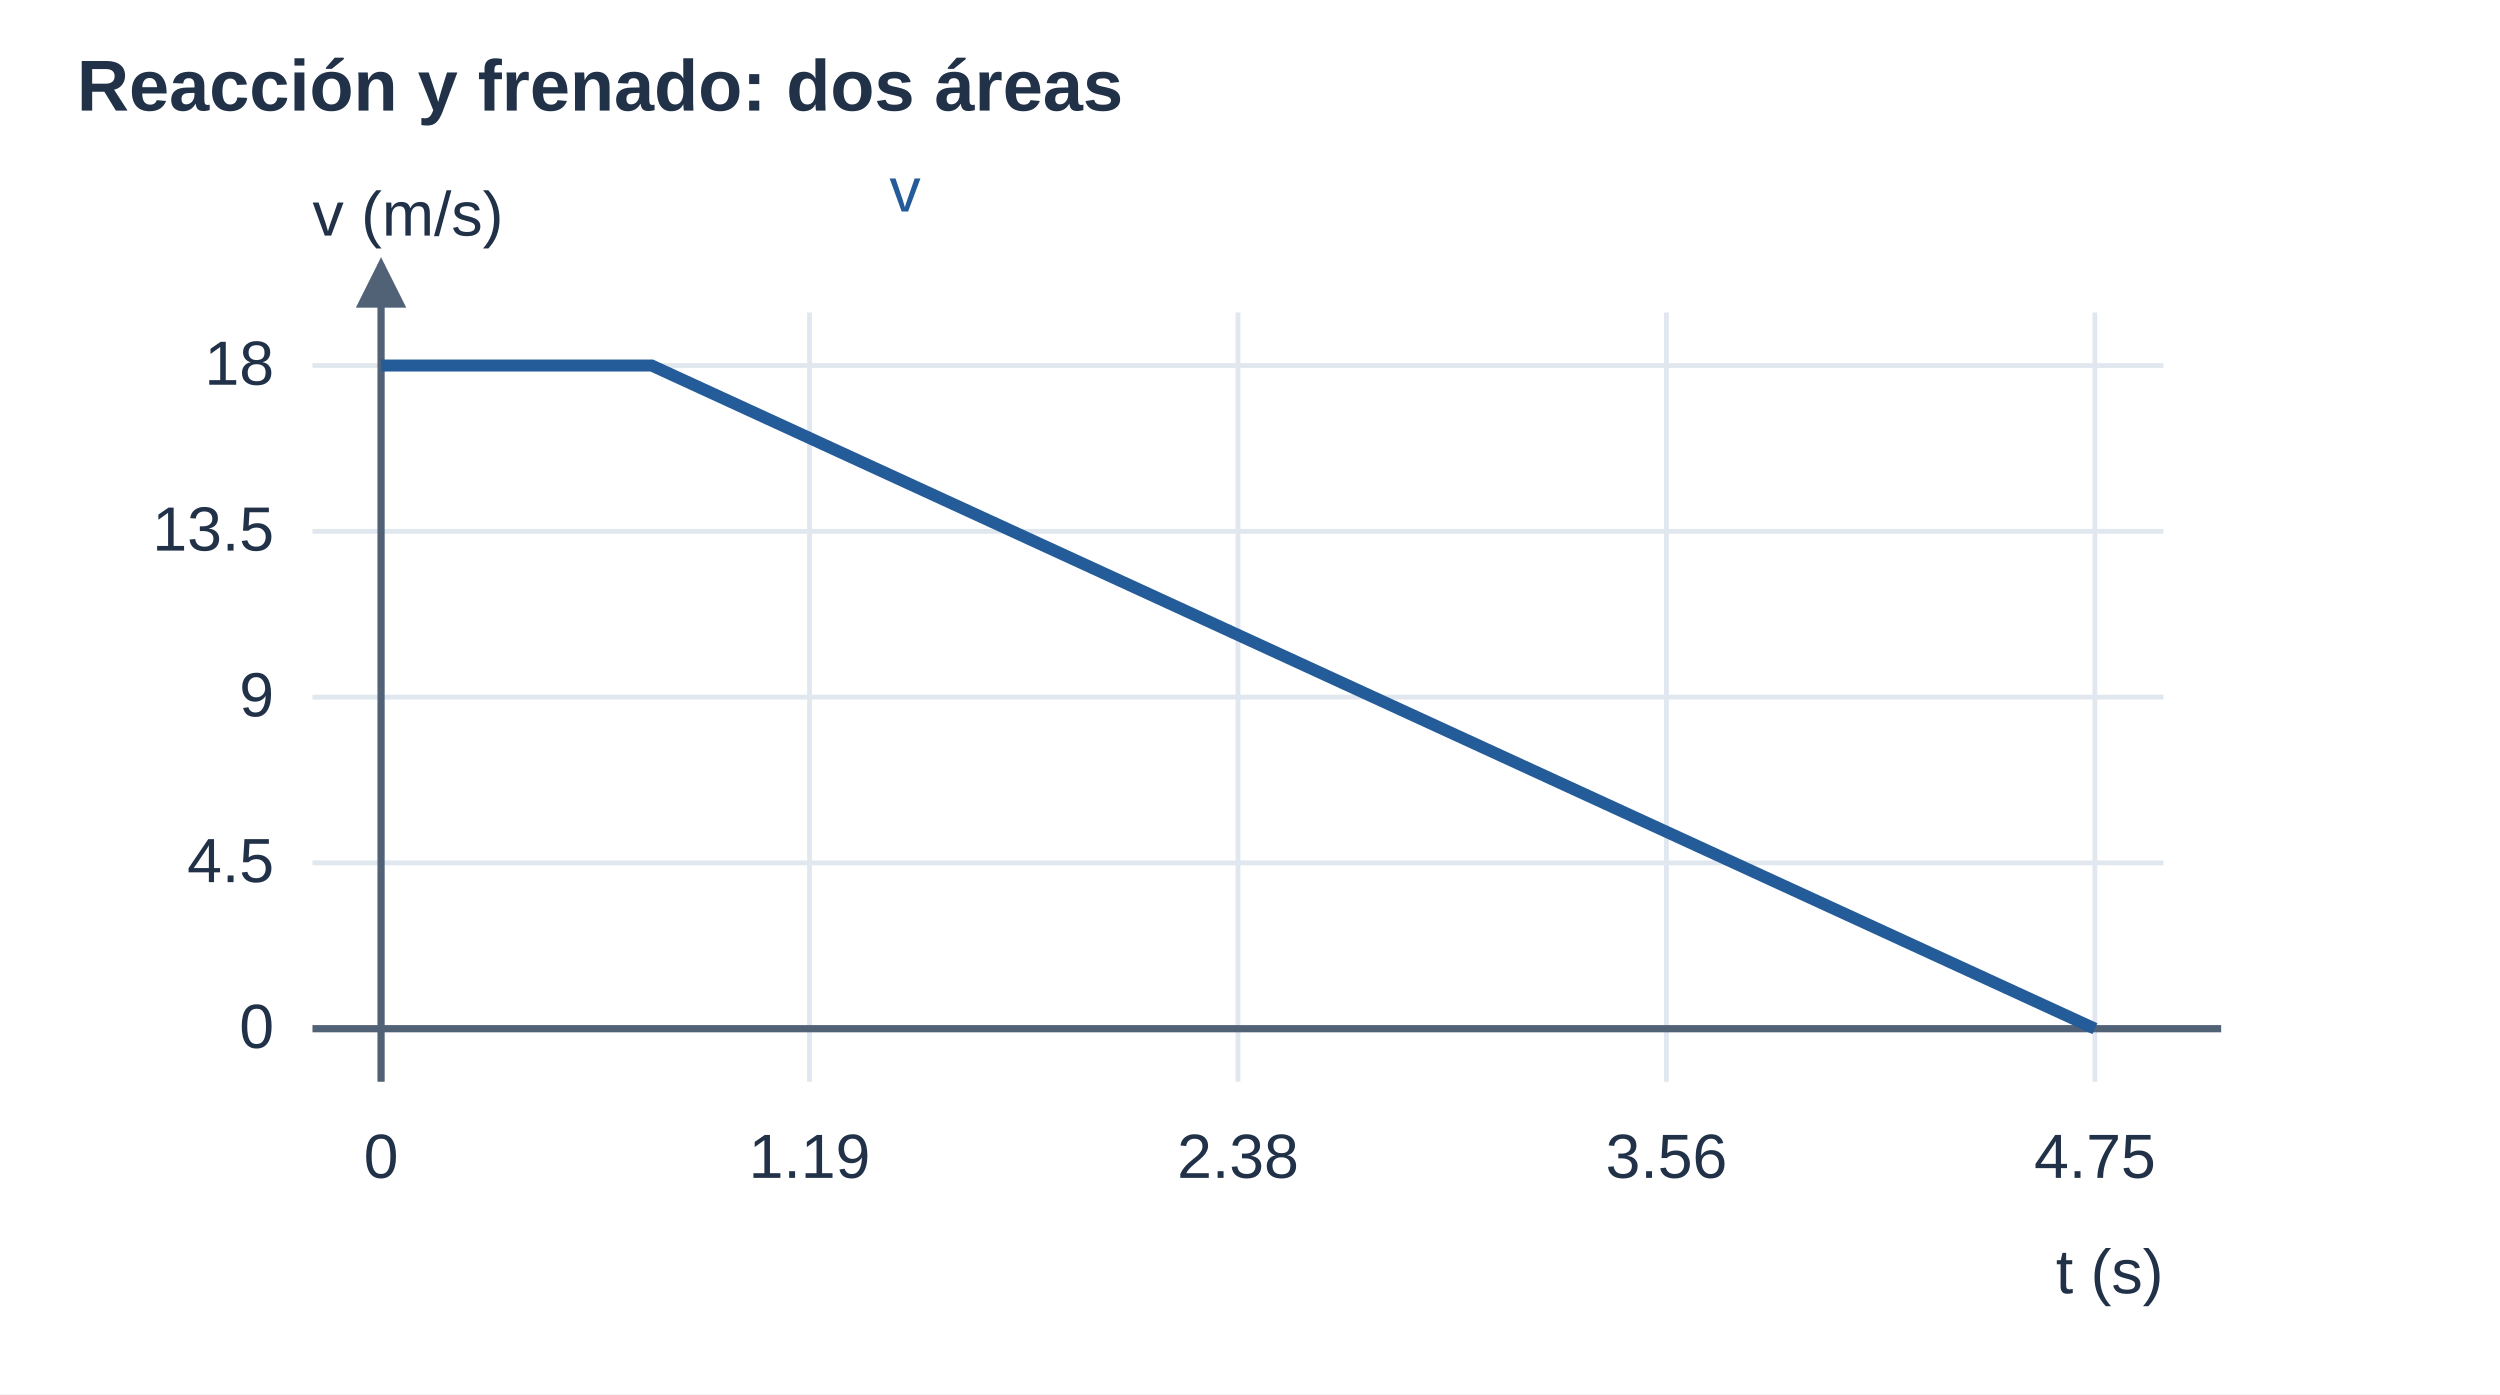
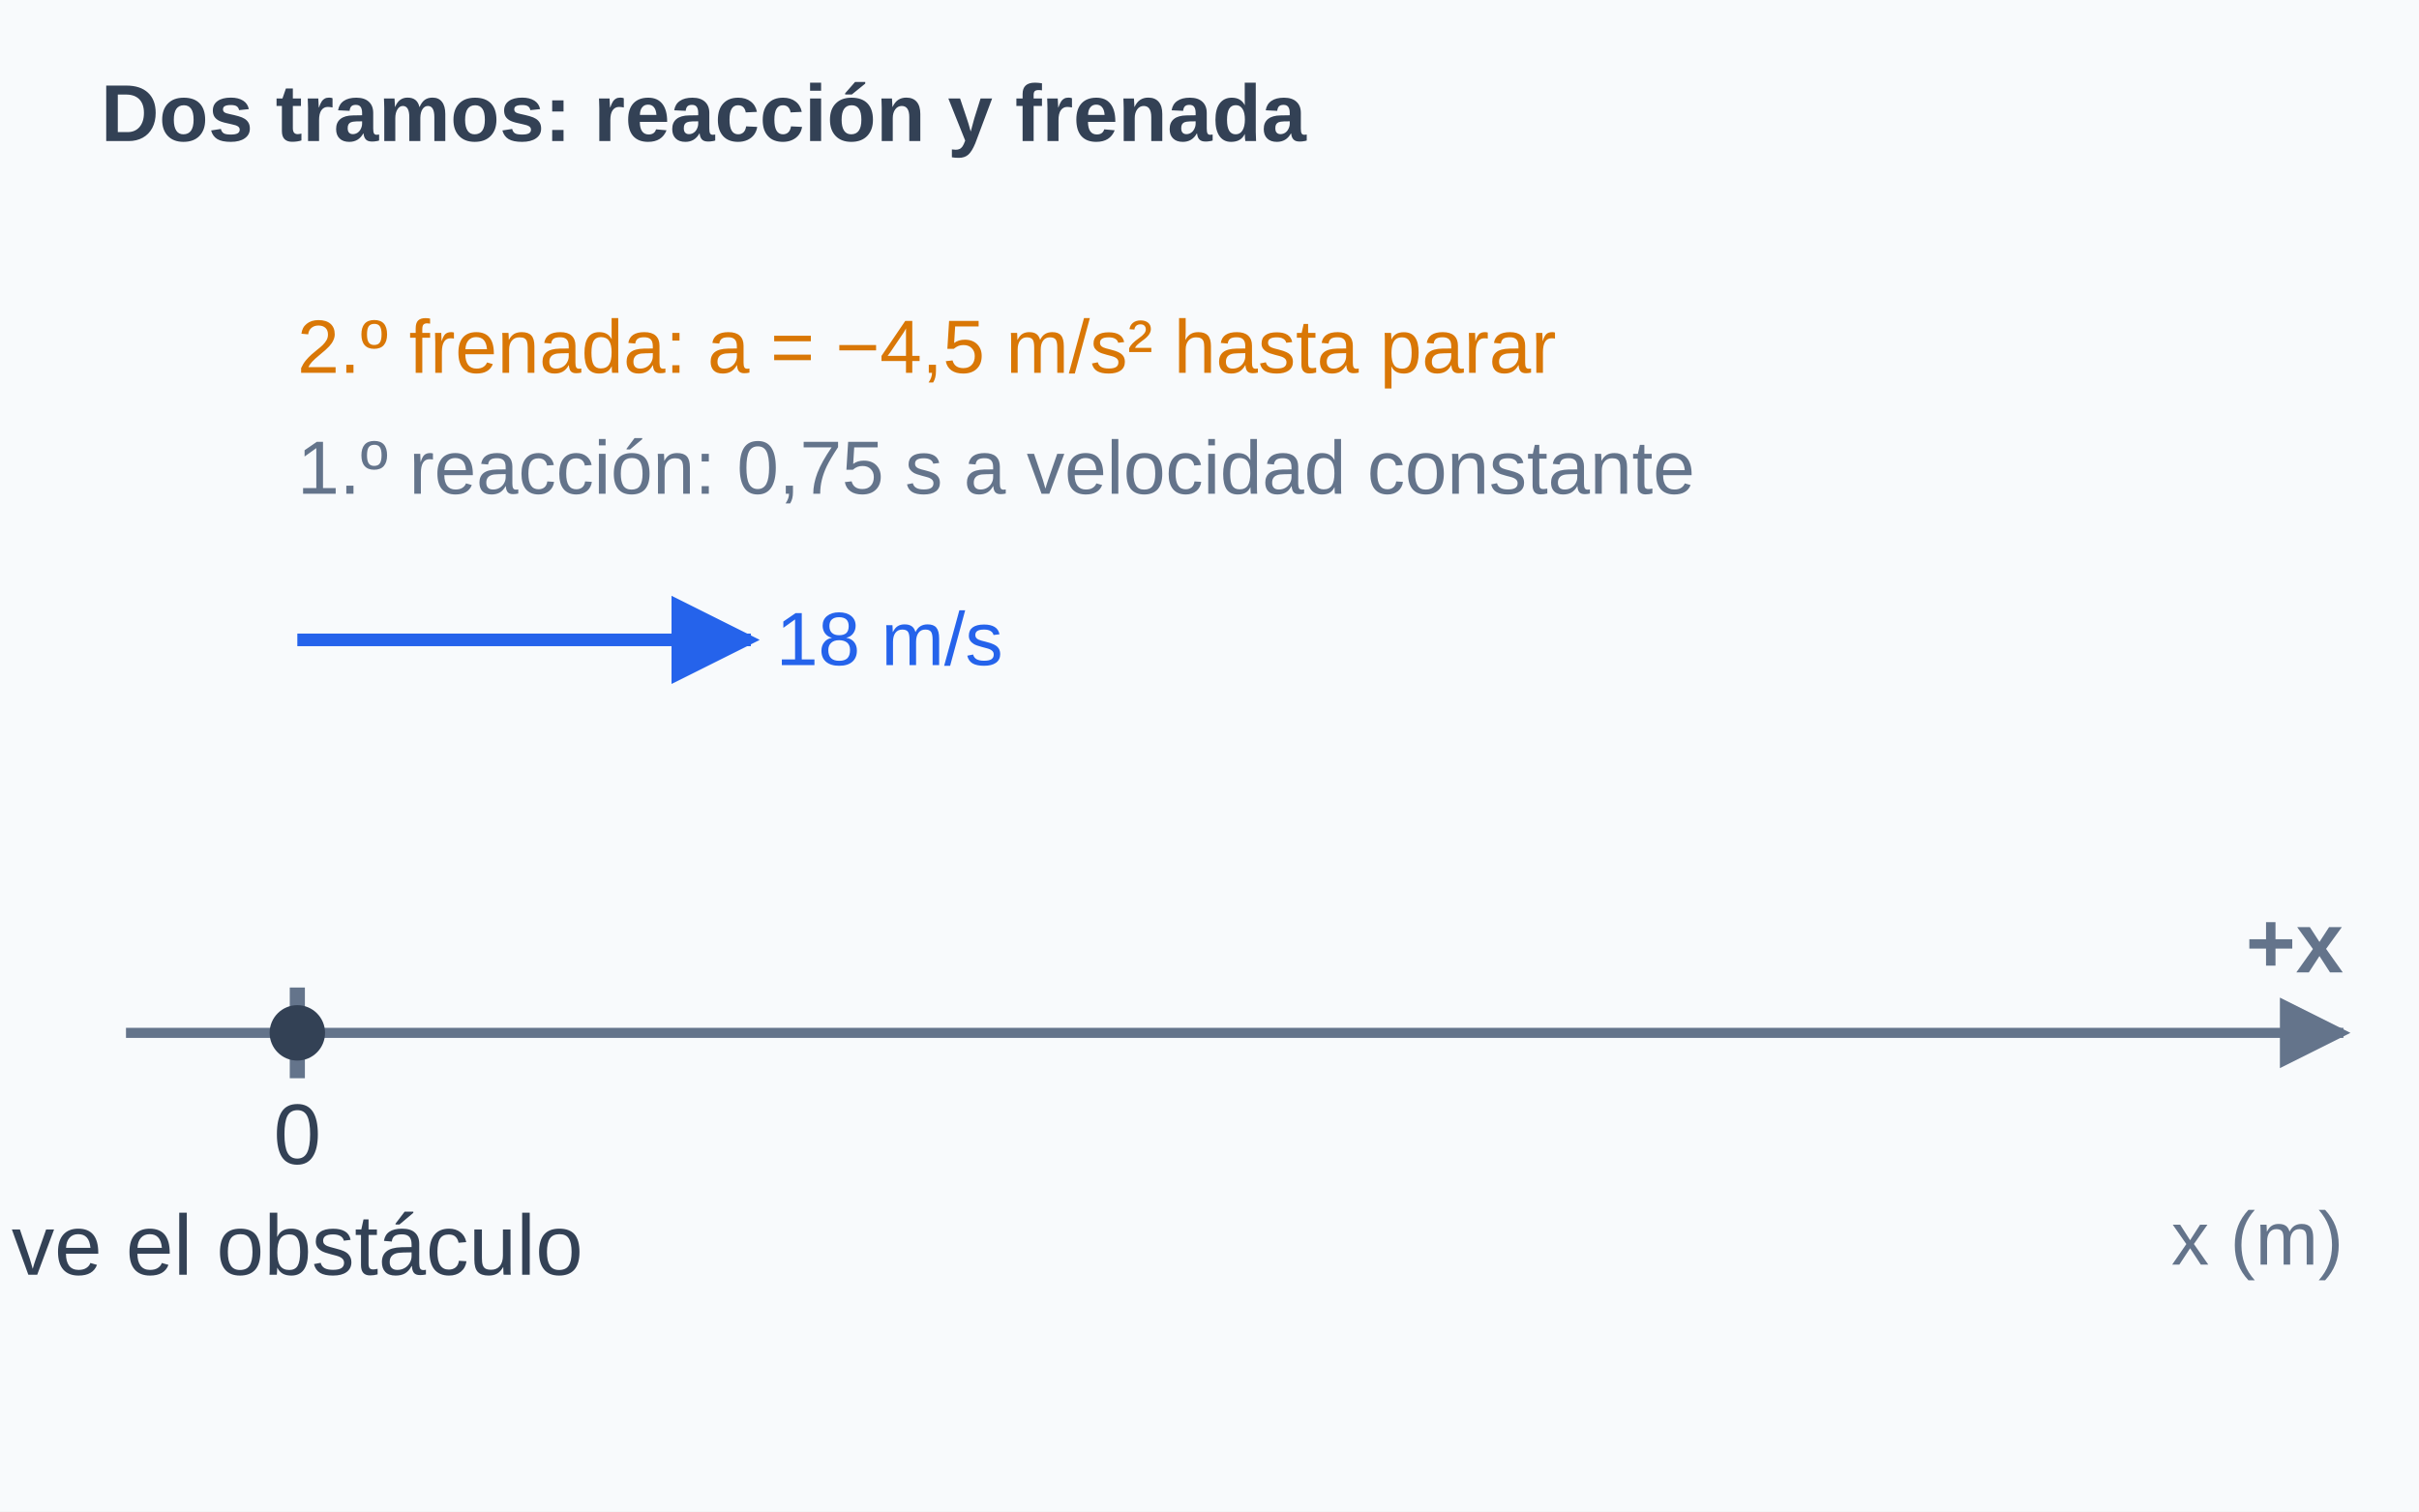
- <svg xmlns="http://www.w3.org/2000/svg" viewBox="0 0 520 290" role="img" aria-labelledby="title desc" style="max-width:100%;height:auto">
+ <svg xmlns="http://www.w3.org/2000/svg" viewBox="0 0 480 300" role="img" aria-labelledby="title desc">
  <defs>
-     <marker id="arrow" markerWidth="7" markerHeight="7" refX="6" refY="3.5" orient="auto-start-reverse">
-       <path d="M0 0 L7 3.5 L0 7Z" fill="context-stroke" />
+     <marker id="a-axis" viewBox="0 0 10 10" refX="9" refY="5" markerWidth="7" markerHeight="7" orient="auto-start-reverse">
+       <path d="M0 0 L10 5 L0 10 Z" fill="#64748b" />
+     </marker>
+     <marker id="a-blue" viewBox="0 0 10 10" refX="9" refY="5" markerWidth="7" markerHeight="7" orient="auto-start-reverse">
+       <path d="M0 0 L10 5 L0 10 Z" fill="#2563eb" />
+     </marker>
+     <marker id="a-amber" viewBox="0 0 10 10" refX="9" refY="5" markerWidth="7" markerHeight="7" orient="auto-start-reverse">
+       <path d="M0 0 L10 5 L0 10 Z" fill="#d97706" />
+     </marker>
+     <marker id="a-green" viewBox="0 0 10 10" refX="9" refY="5" markerWidth="7" markerHeight="7" orient="auto-start-reverse">
+       <path d="M0 0 L10 5 L0 10 Z" fill="#16a34a" />
+     </marker>
+     <marker id="a-red" viewBox="0 0 10 10" refX="9" refY="5" markerWidth="7" markerHeight="7" orient="auto-start-reverse">
+       <path d="M0 0 L10 5 L0 10 Z" fill="#dc2626" />
+     </marker>
+     <marker id="a-grey" viewBox="0 0 10 10" refX="9" refY="5" markerWidth="7" markerHeight="7" orient="auto-start-reverse">
+       <path d="M0 0 L10 5 L0 10 Z" fill="#94a3b8" />
    </marker>
  </defs>
-   <rect width="100%" height="100%" fill="white" />
-   <g font-family="Arial,sans-serif" font-size="13" fill="#203148">
-     <text x="16" y="23" font-size="15" font-weight="bold">Reacción y frenado: dos áreas</text>
-     <path d="M79.26 65V225 M65 213.97H450" stroke="#e1e7ee" fill="none" />
-     <text x="79.26" y="245" text-anchor="middle">0</text>
-     <text x="57" y="217.97" text-anchor="end">0</text>
-     <path d="M168.38 65V225 M65 179.48H450" stroke="#e1e7ee" fill="none" />
-     <text x="168.38" y="245" text-anchor="middle">1.19</text>
-     <text x="57" y="183.48" text-anchor="end">4.5</text>
-     <path d="M257.50 65V225 M65 145.00H450" stroke="#e1e7ee" fill="none" />
-     <text x="257.50" y="245" text-anchor="middle">2.38</text>
-     <text x="57" y="149.00" text-anchor="end">9</text>
-     <path d="M346.62 65V225 M65 110.52H450" stroke="#e1e7ee" fill="none" />
-     <text x="346.62" y="245" text-anchor="middle">3.56</text>
-     <text x="57" y="114.52" text-anchor="end">13.5</text>
-     <path d="M435.74 65V225 M65 76.03H450" stroke="#e1e7ee" fill="none" />
-     <text x="435.74" y="245" text-anchor="middle">4.75</text>
-     <text x="57" y="80.03" text-anchor="end">18</text>
-     <path d="M65 213.97H462 M79.26 225V55" stroke="#516276" stroke-width="1.5" fill="none" marker-end="url(#arrow)" />
-     <text x="450" y="269" text-anchor="end">t (s)</text>
-     <text x="65" y="49">v (m/s)</text>
-     <polyline points="79.26,76.03 135.55,76.03 435.74,213.97" fill="none" stroke="#245b99" stroke-width="2.5" />
-     <text x="185" y="44" fill="#245b99">v</text>
+   <rect width="480" height="300" fill="#f8fafc" />
+   <g font-family="Arial, sans-serif">
+     <path d="M25.0 205.0 L465.0 205.0" fill="none" stroke="#64748b" stroke-width="2" marker-end="url(#a-axis)" />
+     <text x="465.0" y="193.0" font-size="17" text-anchor="end" fill="#64748b" font-weight="bold">+x</text>
+     <path d="M59.0 199.0 L59.0 211.0" fill="none" stroke="#64748b" stroke-width="2" />
+     <text x="59.0" y="231.0" font-size="17" text-anchor="middle" fill="#334155">0</text>
+     <path d="M59.0 196.0 L59.0 214.0" fill="none" stroke="#64748b" stroke-width="3" />
+     <text x="465.0" y="251.0" font-size="15" text-anchor="end" fill="#64748b">x (m)</text>
+     <circle cx="59.0" cy="205.0" r="5.5" fill="#334155" />
+     <text x="59.0" y="253.0" font-size="17" text-anchor="middle" fill="#334155">ve el obstáculo</text>
+     <path d="M59.0 127.0 L149.0 127.0" fill="none" stroke="#2563eb" stroke-width="2.5" marker-end="url(#a-blue)" />
+     <text x="154.0" y="132.0" font-size="15" text-anchor="start" fill="#2563eb">18 m/s</text>
+     <text x="59.0" y="98.0" font-size="15" text-anchor="start" fill="#64748b">1.º reacción: 0,75 s a velocidad constante</text>
+     <text x="59.0" y="74.0" font-size="15" text-anchor="start" fill="#d97706">2.º frenada: a = −4,5 m/s² hasta parar</text>
+     <text x="20.0" y="28.0" font-size="16" text-anchor="start" fill="#334155" font-weight="bold">Dos tramos: reacción y frenada</text>
  </g>
</svg>
